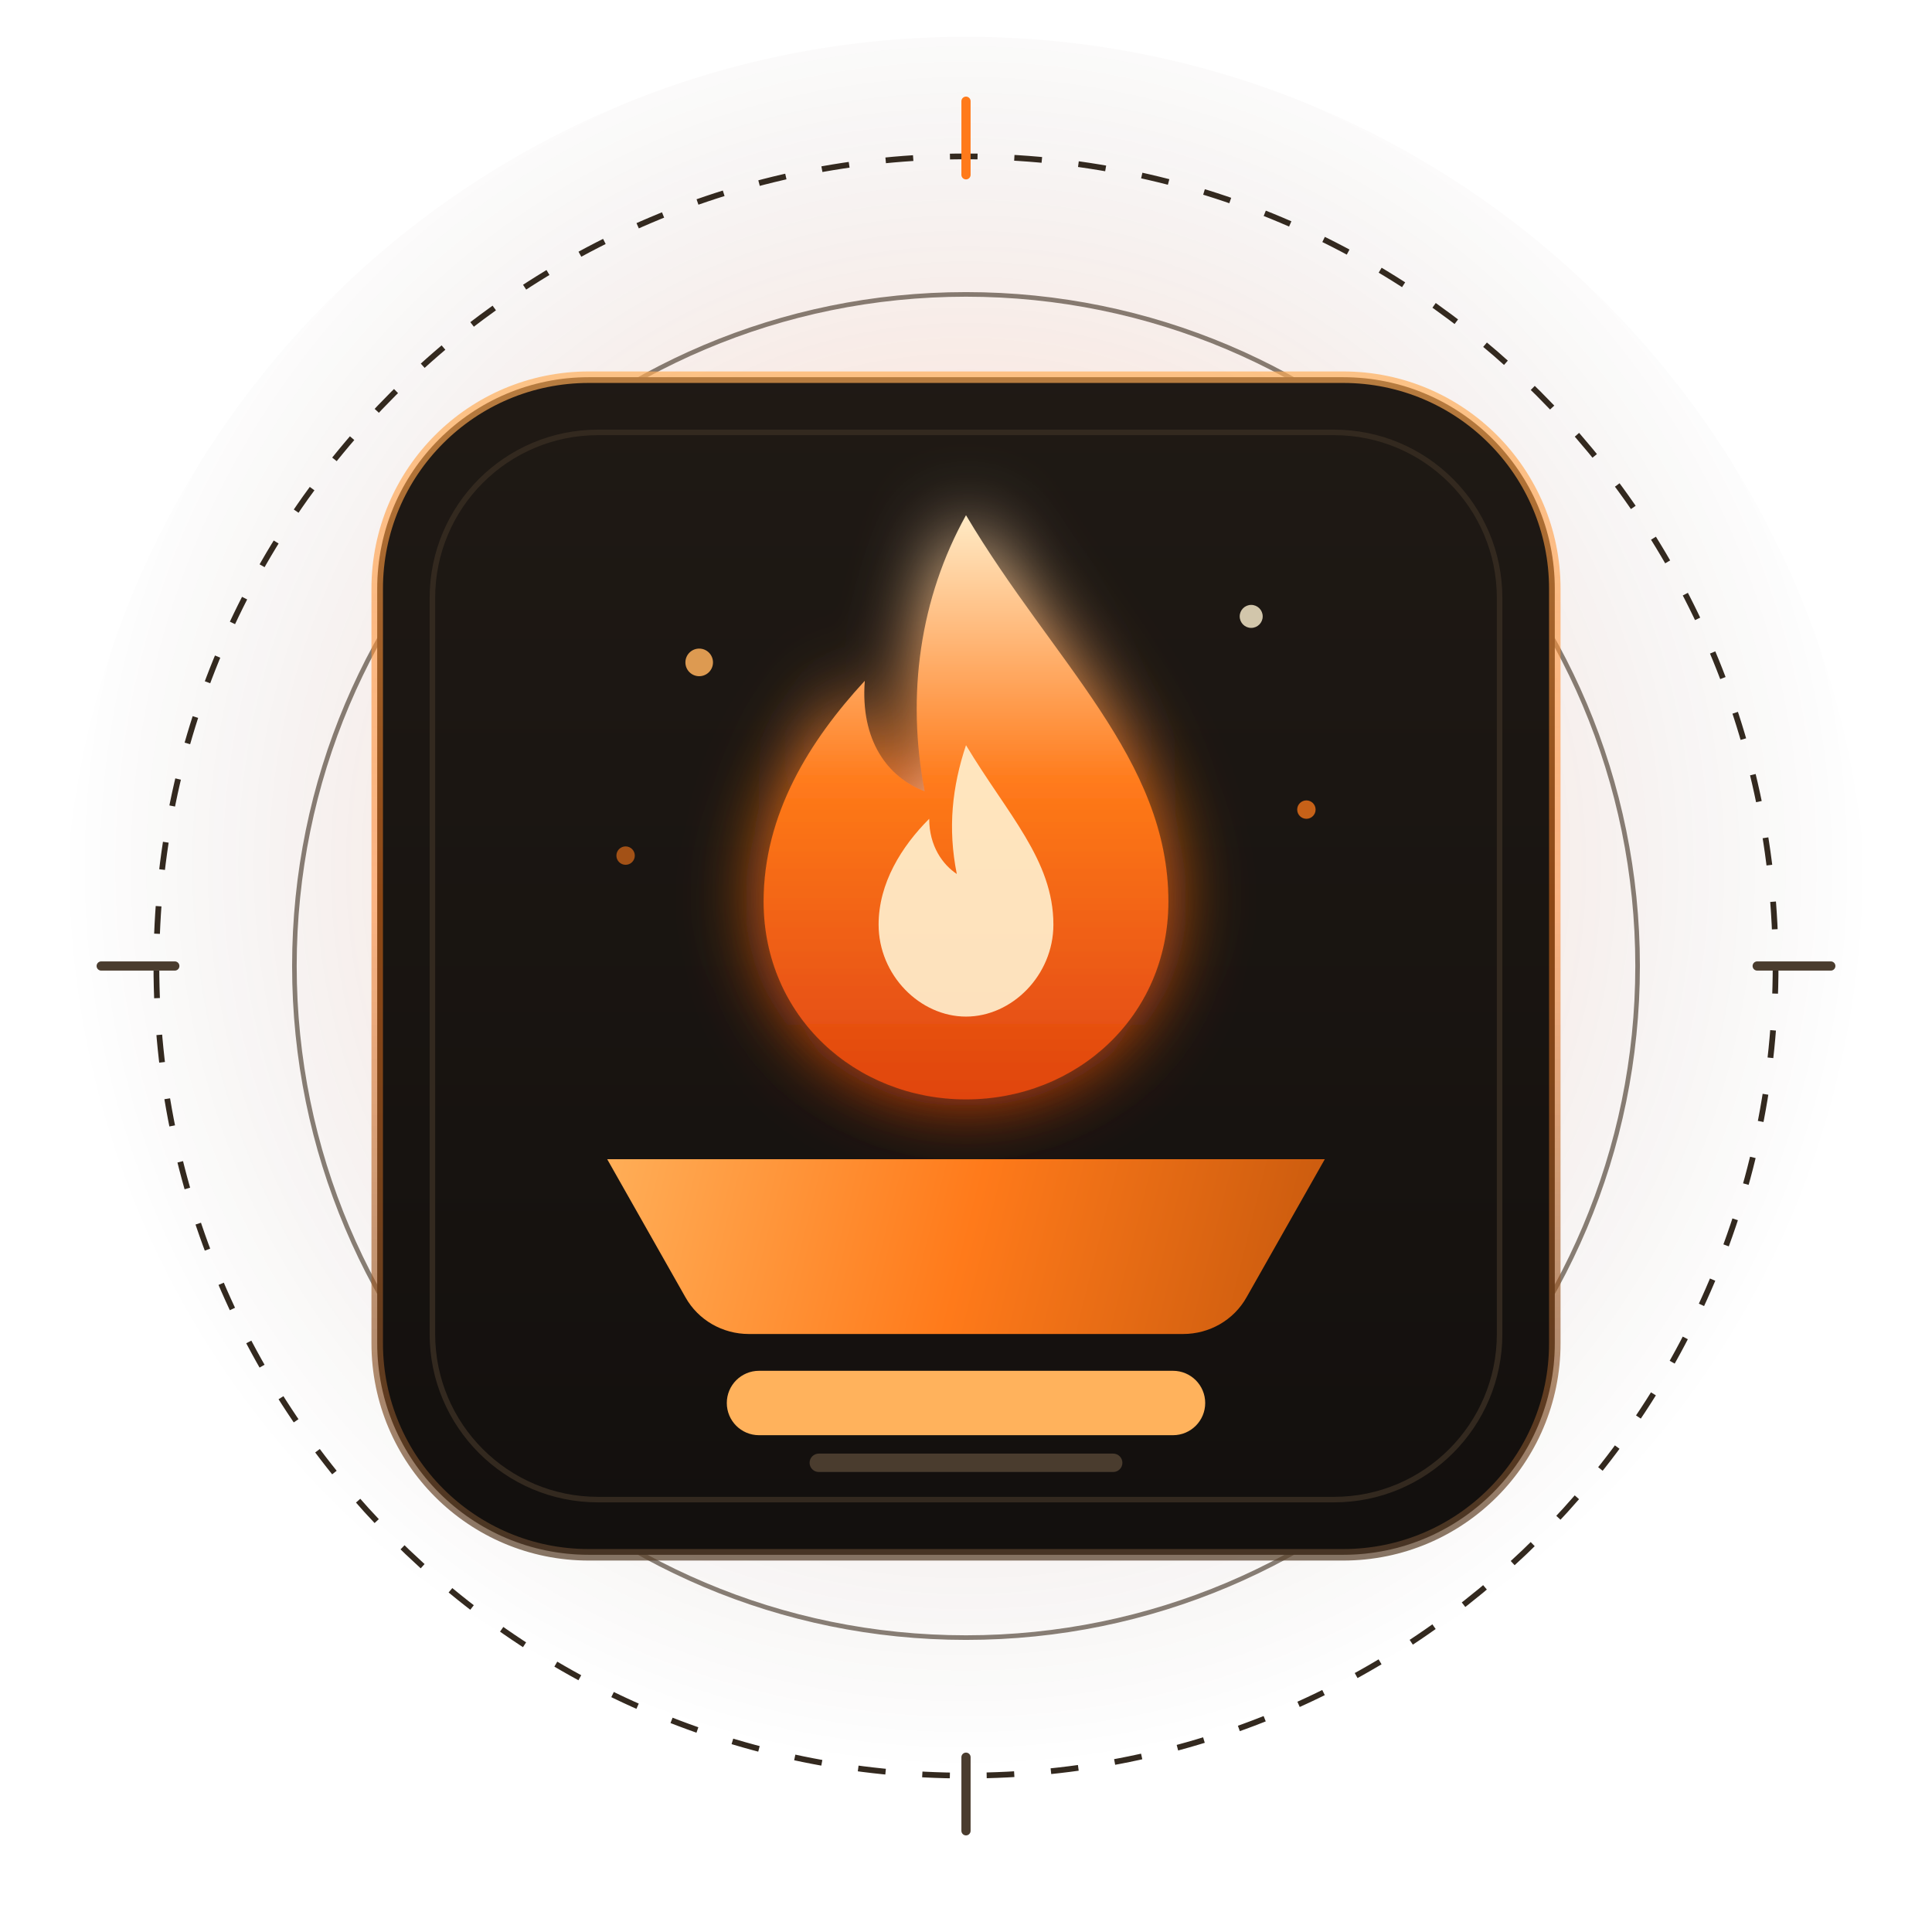
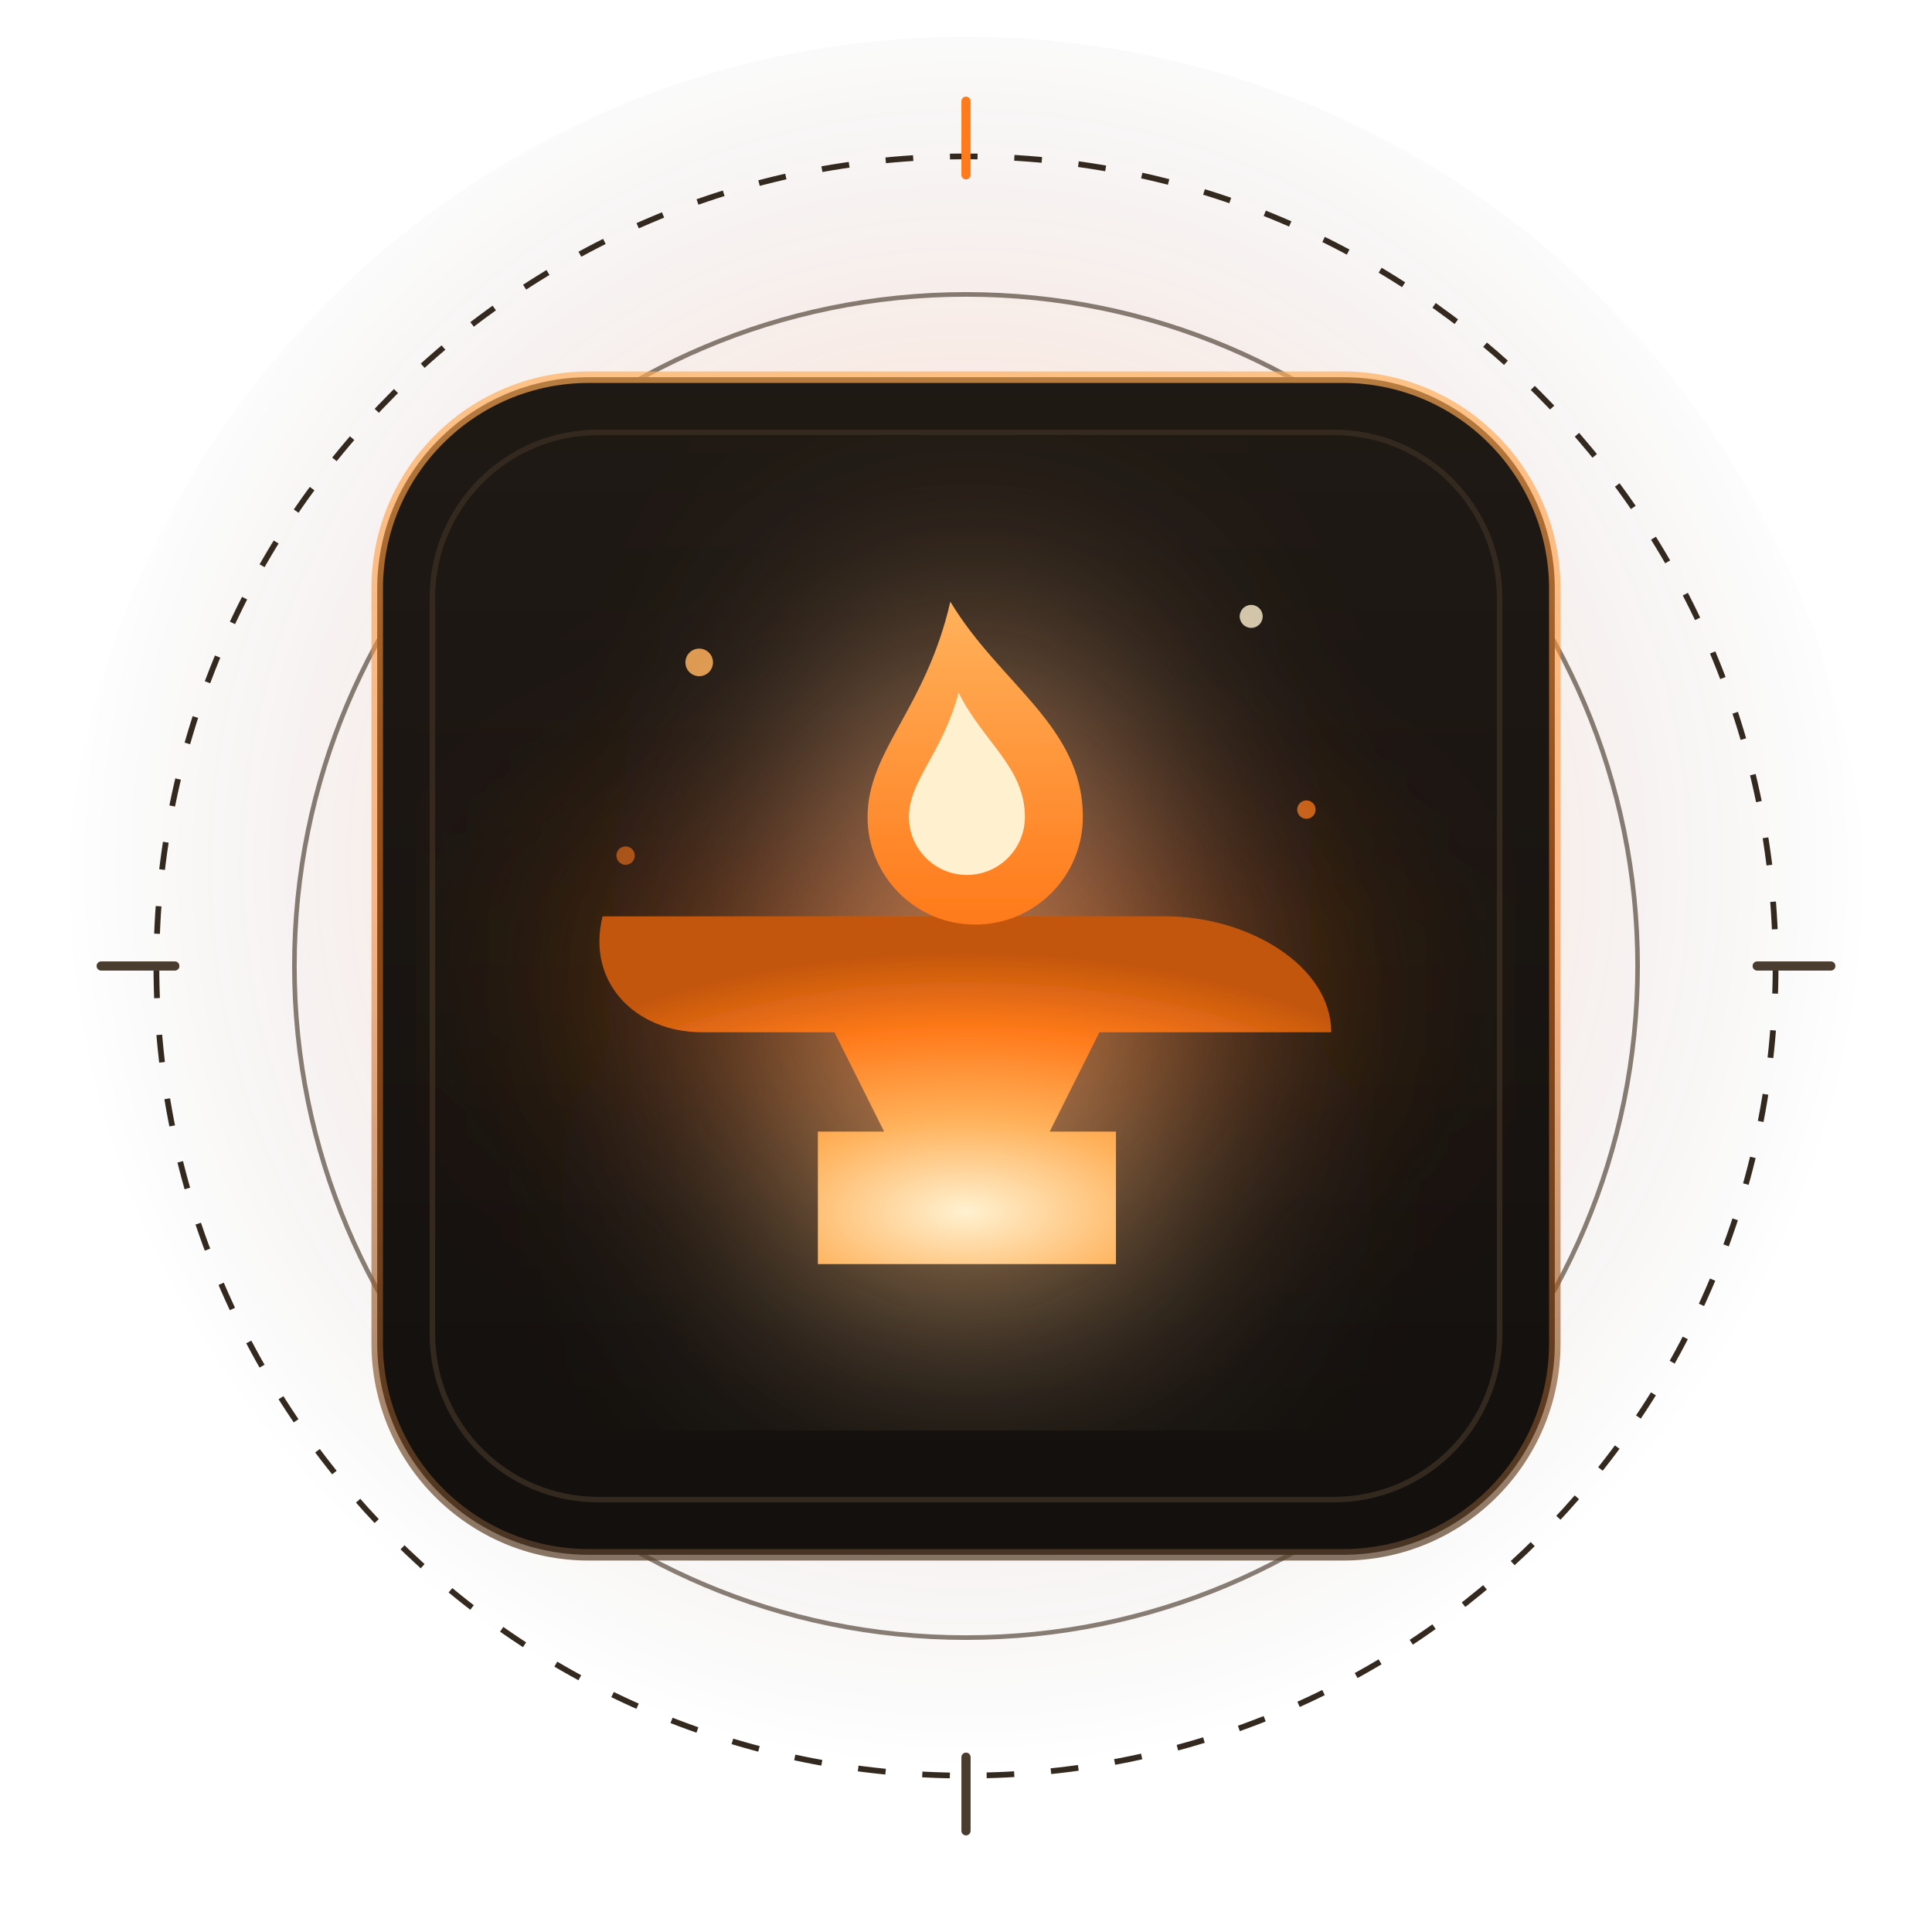
<svg xmlns="http://www.w3.org/2000/svg" viewBox="0 0 420 420" fill="none">
  <defs>
    <radialGradient id="emberHalo" cx="50%" cy="46%" r="50%">
      <stop offset="0%" stop-color="#FF7A1A" stop-opacity="0.34" />
      <stop offset="48%" stop-color="#E0450F" stop-opacity="0.12" />
      <stop offset="100%" stop-color="#0F0D0C" stop-opacity="0" />
    </radialGradient>
    <linearGradient id="shieldBg" x1="210" y1="68" x2="210" y2="352" gradientUnits="userSpaceOnUse">
      <stop offset="0%" stop-color="#201A15" />
      <stop offset="100%" stop-color="#120F0D" />
    </linearGradient>
    <linearGradient id="shieldBorder" x1="210" y1="68" x2="210" y2="352" gradientUnits="userSpaceOnUse">
      <stop offset="0%" stop-color="#FFB25C" stop-opacity="0.7" />
      <stop offset="45%" stop-color="#FF7A1A" stop-opacity="0.5" />
      <stop offset="100%" stop-color="#4A3C2E" stop-opacity="0.75" />
    </linearGradient>
-     <linearGradient id="flameMain" x1="210" y1="108" x2="210" y2="238" gradientUnits="userSpaceOnUse">
-       <stop offset="0%" stop-color="#FFF1D0" />
-       <stop offset="0.38%" stop-color="#FFF1D0" />
-       <stop offset="48%" stop-color="#FF7A1A" />
-       <stop offset="100%" stop-color="#E0450F" />
-     </linearGradient>
-     <linearGradient id="anvilGrad" x1="126" y1="250" x2="294" y2="292" gradientUnits="userSpaceOnUse">
-       <stop offset="0%" stop-color="#FFB25C" />
-       <stop offset="50%" stop-color="#FF7A1A" />
-       <stop offset="100%" stop-color="#C2560C" />
-     </linearGradient>
    <filter id="softGlow" x="-25%" y="-25%" width="150%" height="150%">
      <feGaussianBlur stdDeviation="8" result="blur" />
      <feMerge>
        <feMergeNode in="blur" />
        <feMergeNode in="SourceGraphic" />
      </feMerge>
    </filter>
+     <radialGradient id="markHeat" cx="50%" cy="85%" r="75%">
+       <stop offset="0" stop-color="#FFF1D0" />
+       <stop offset="0.35" stop-color="#FFB25C" />
+       <stop offset="0.7" stop-color="#FF7A1A" />
+       <stop offset="1" stop-color="#C2560C" />
+     </radialGradient>
+     <linearGradient id="markFlame" x1="0" y1="0" x2="0" y2="1">
+       <stop offset="0" stop-color="#FFB25C" />
+       <stop offset="1" stop-color="#FF7A1A" />
+     </linearGradient>
  </defs>
  <circle cx="210" cy="204" r="196" fill="url(#emberHalo)" />
  <circle cx="210" cy="210" r="176" stroke="#33291F" stroke-width="1.25" stroke-dasharray="6 8" />
  <circle cx="210" cy="210" r="146" stroke="#4A3C2E" stroke-width="1" stroke-opacity="0.65" />
  <line x1="210" y1="22" x2="210" y2="38" stroke="#FF7A1A" stroke-width="2" stroke-linecap="round" />
  <line x1="210" y1="382" x2="210" y2="398" stroke="#4A3C2E" stroke-width="2" stroke-linecap="round" />
  <line x1="22" y1="210" x2="38" y2="210" stroke="#4A3C2E" stroke-width="2" stroke-linecap="round" />
  <line x1="382" y1="210" x2="398" y2="210" stroke="#4A3C2E" stroke-width="2" stroke-linecap="round" />
  <rect x="82" y="82" width="256" height="256" rx="46" fill="url(#shieldBg)" stroke="url(#shieldBorder)" stroke-width="2.5" />
  <rect x="94" y="94" width="232" height="232" rx="36" stroke="#33291F" stroke-width="1.2" />
  <circle cx="152" cy="144" r="3" fill="#FFB25C" fill-opacity="0.85" />
  <circle cx="272" cy="134" r="2.5" fill="#FFF1D0" fill-opacity="0.8" />
  <circle cx="284" cy="176" r="2" fill="#FF7A1A" fill-opacity="0.75" />
  <circle cx="136" cy="186" r="2" fill="#FF7A1A" fill-opacity="0.6" />
-   <g filter="url(#softGlow)">
-     <path d="M210 112C229 144 254 165 254 196C254 221 234 239 210 239C186 239 166 221 166 196C166 177 176 161 188 148C187 161 193 169 201 172C197 151 200 130 210 112Z" fill="url(#flameMain)" />
-     <path d="M210 162C219 177 229 187 229 201C229 212 220 221 210 221C200 221 191 212 191 201C191 192 196 184 202 178C202 184 205 188 208 190C206 180 207 171 210 162Z" fill="#FFF1D0" fill-opacity="0.9" />
+   <g transform="translate(95 102) scale(3.6)" filter="url(#softGlow)">
+     <path d="M10 27h34c5 0 10 3 10 7H40l-3 6h4v8H23v-8h4l-3-6h-8c-4 0-7-3-6-7z" fill="url(#markHeat)" />
+     <path d="M31 8c3 5 8 7.5 8 13a6.5 6.5 0 0 1-13 0c0-4 3.5-6.5 5-13z" fill="url(#markFlame)" />
+     <path d="M31.5 13.5c1.5 3 4 4.5 4 7.5a3.5 3.5 0 0 1-7 0c0-2.2 2-3.8 3-7.5z" fill="#FFF1D0" />
  </g>
-   <path d="M132 252H288L271 282C268.2 287 262.9 290 257.2 290H162.8C157.1 290 151.8 287 149 282L132 252Z" fill="url(#anvilGrad)" />
-   <rect x="158" y="298" width="104" height="14" rx="7" fill="#FFB25C" />
-   <rect x="176" y="316" width="68" height="4" rx="2" fill="#4A3C2E" />
</svg>
